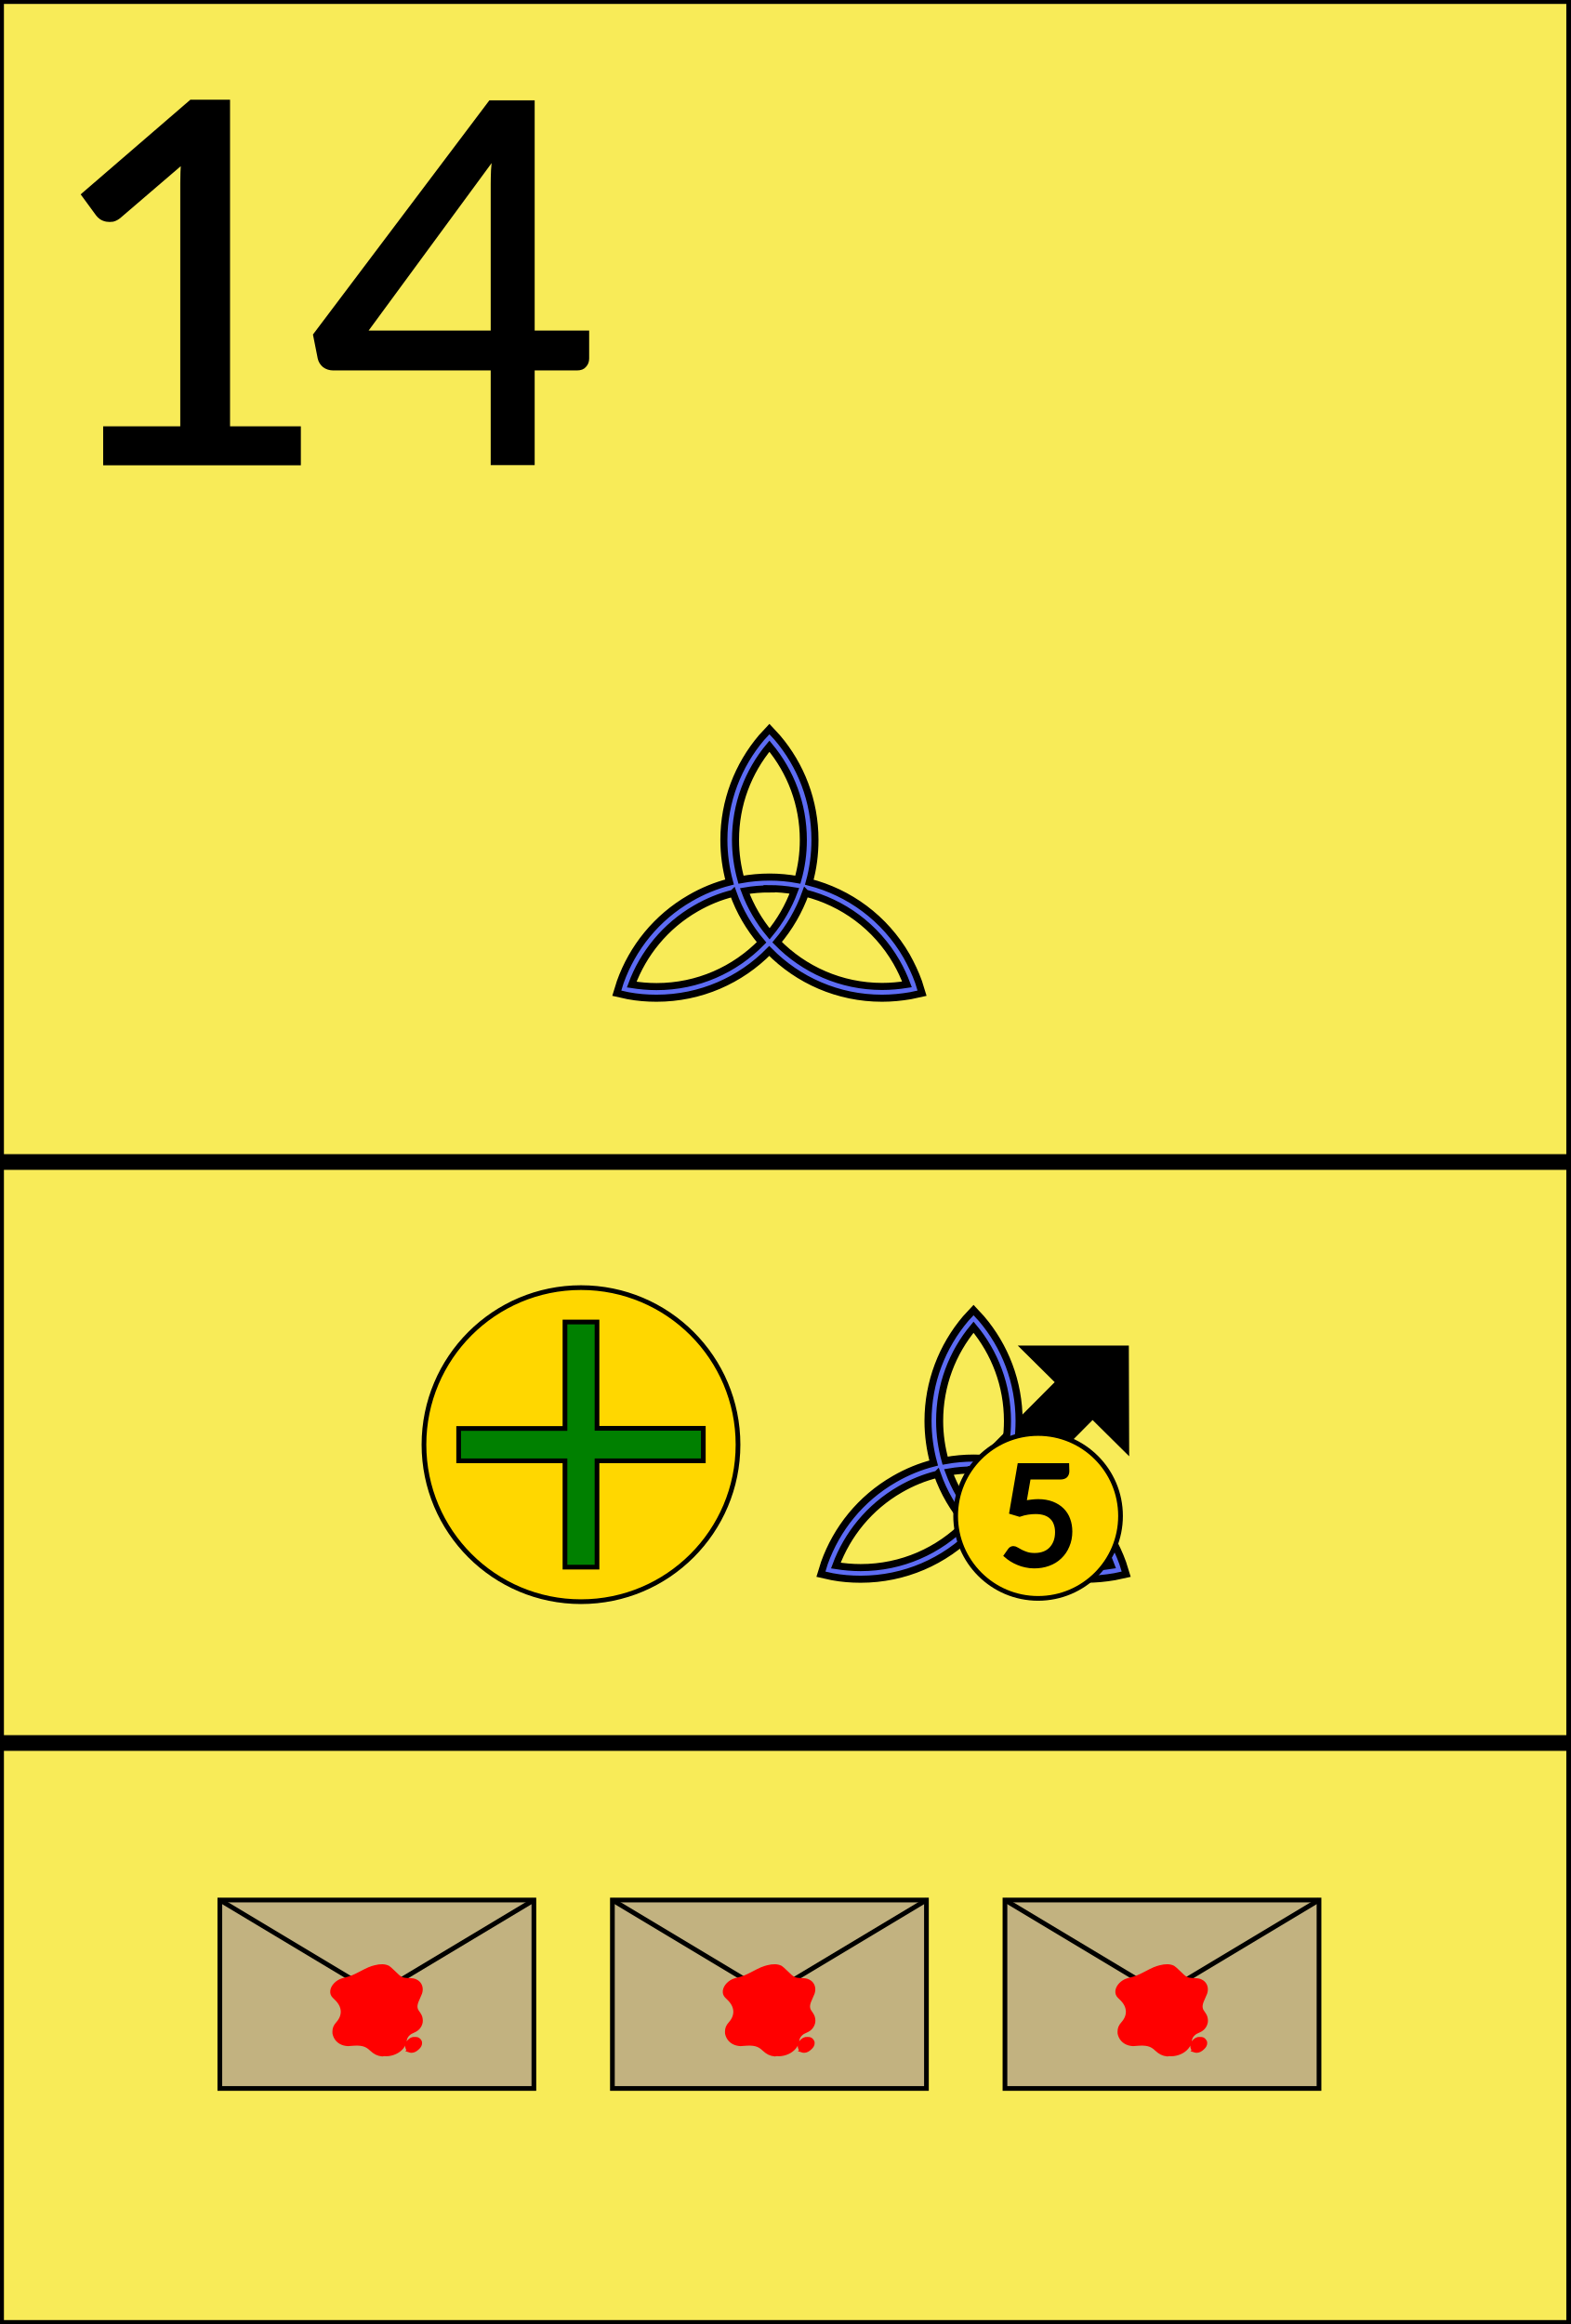
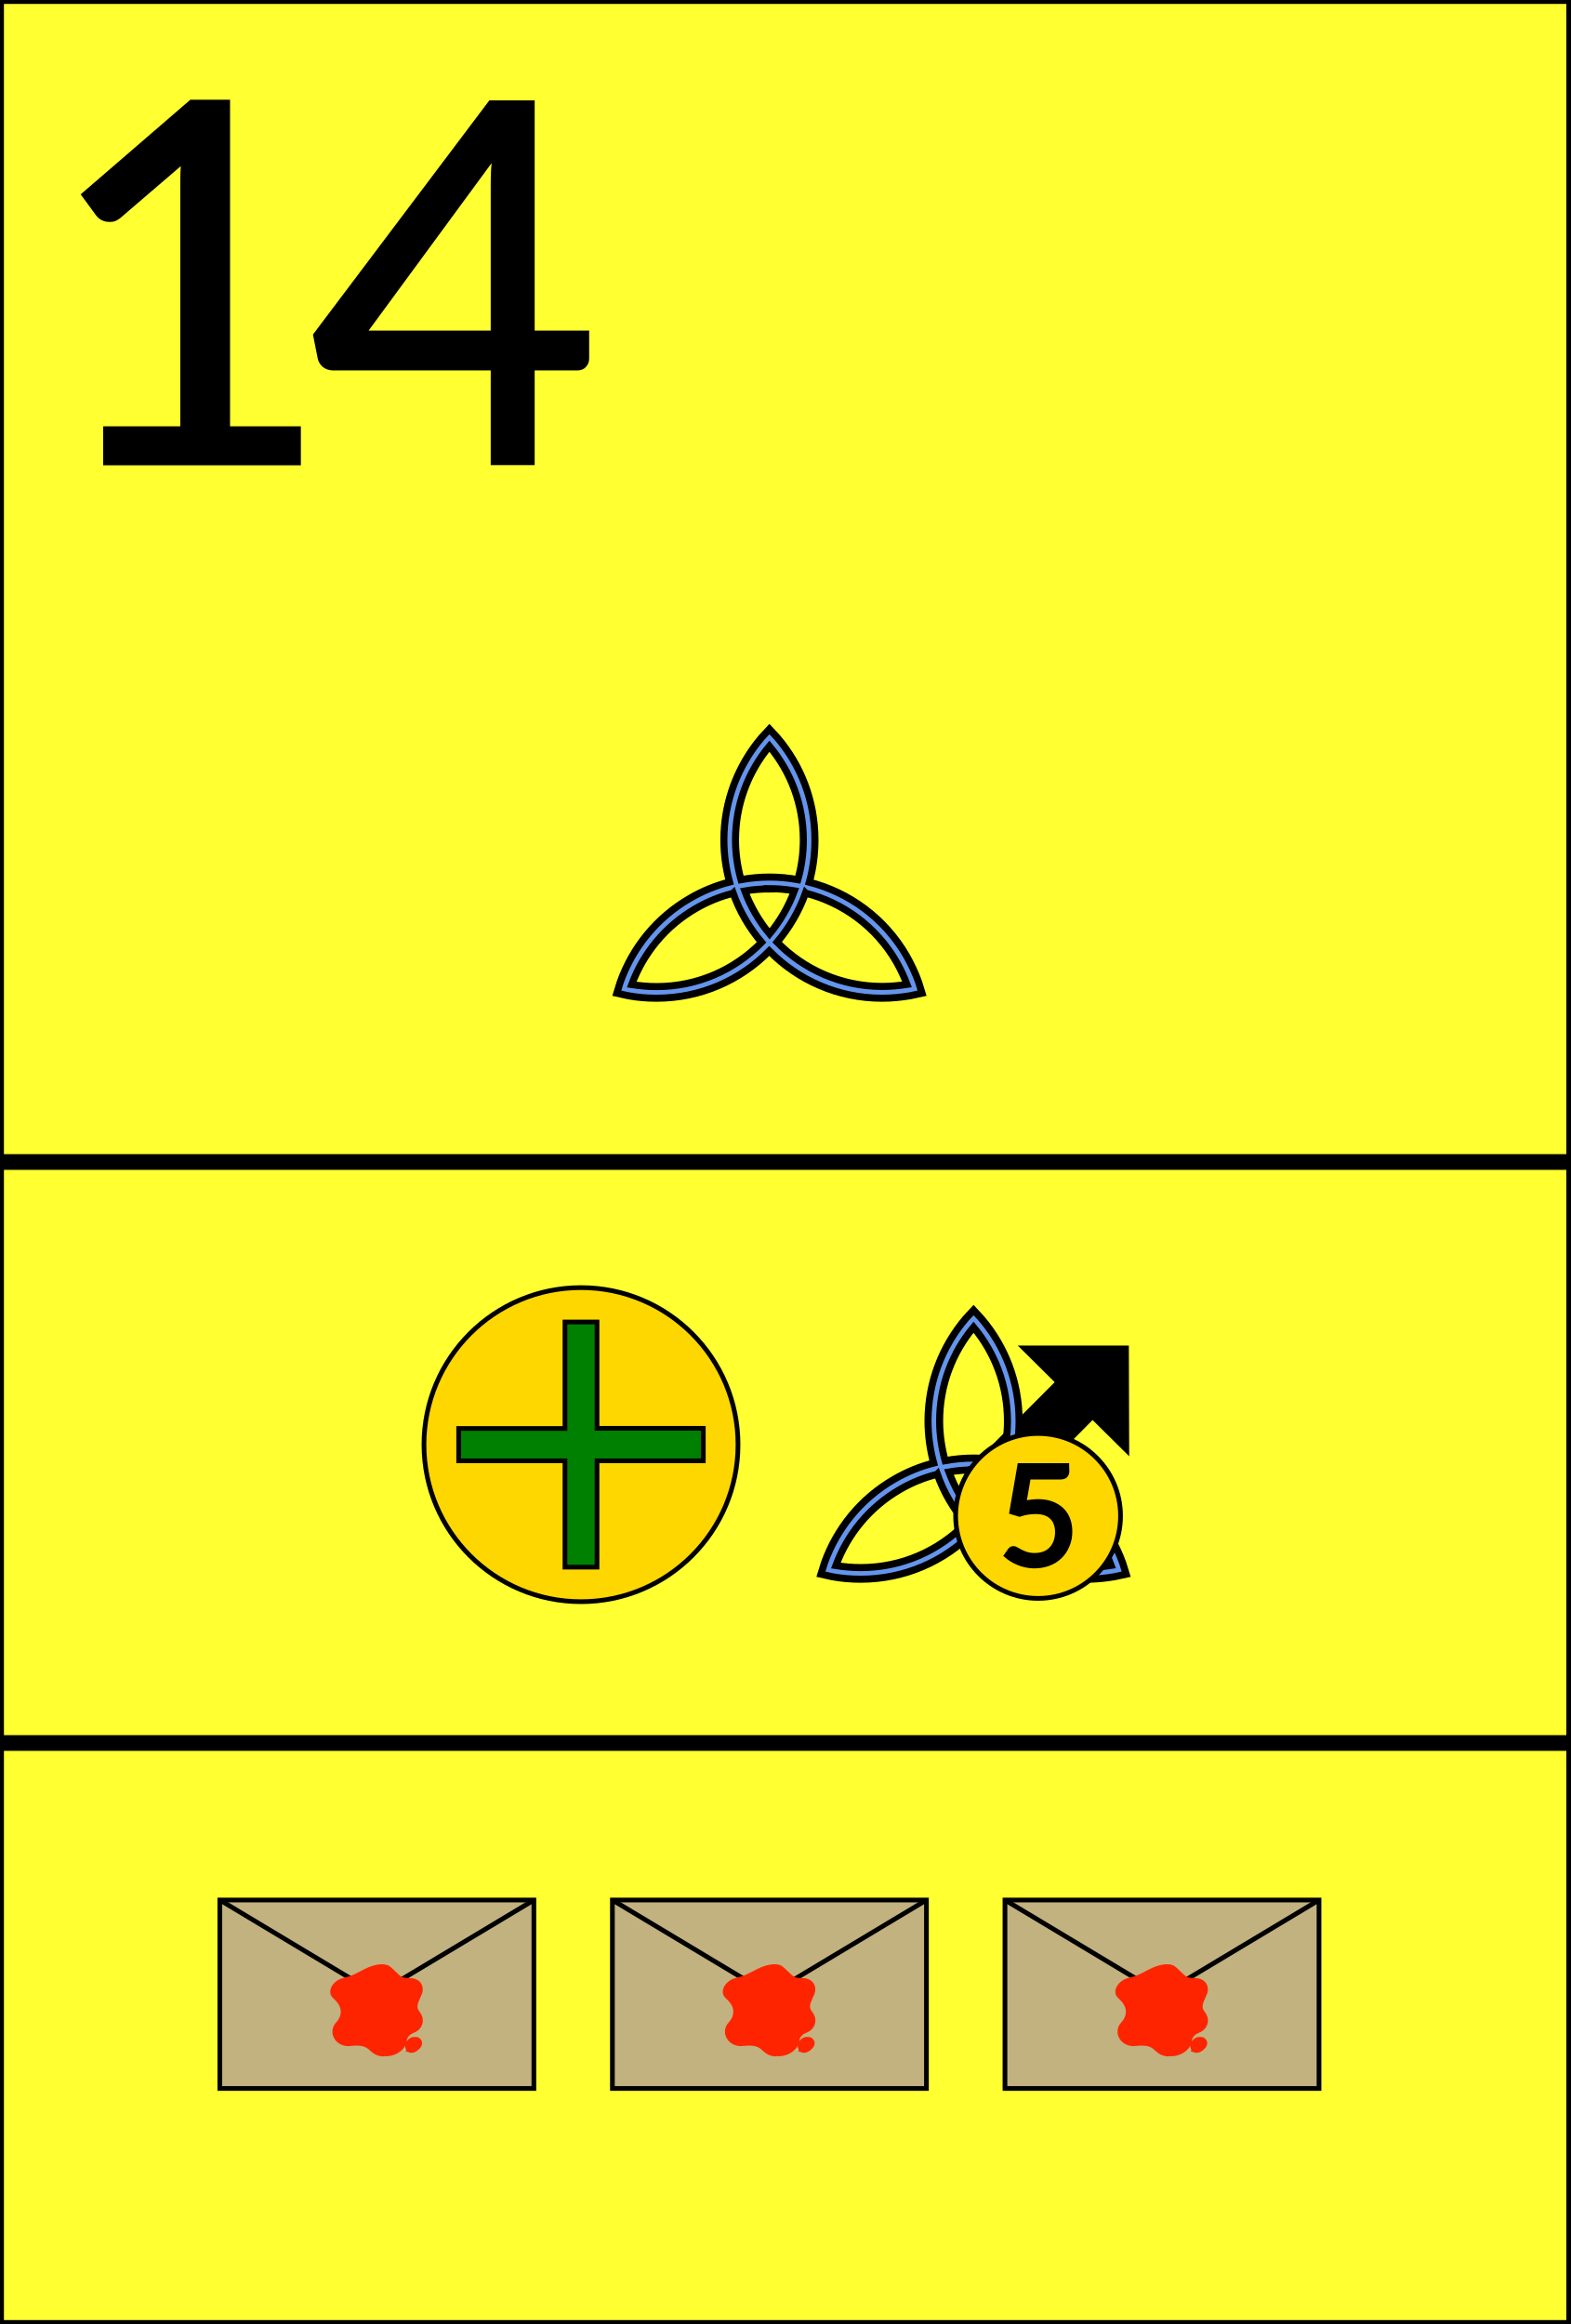
<svg xmlns="http://www.w3.org/2000/svg" height="148" width="100" viewbox="0 0 100 148">
-   <rect x="0" y="0" height="148" width="100" style="fill:#f8eb58;stroke:#000000;stroke-width:0.5px" />
+   <rect x="0" y="0" height="148" width="100" style="fill:#ffff31;stroke:#000000;stroke-width:0.5px" />
  <line x1="0" y1="74" x2="100" y2="74" style="stroke:#000000;stroke-width:1px" />
  <line x1="0" y1="111" x2="100" y2="111" style="stroke:#000000;stroke-width:1px" />
  <g transform="translate(2,2)">
    <path d="m 4.72,25.30 H 9.63 V 9.66 q 0,-0.67 0.05,-1.42 L 5.60,11.74 Q 5.39,11.92 5.18,11.97 4.98,12.00 4.80,11.97 4.62,11.94 4.46,11.84 4.32,11.74 4.24,11.63 L 3.34,10.40 10.18,4.50 h 2.32 V 25.30 h 4.51 v 2.18 H 4.72 Z" style="fill:#000000;stroke:#000000;stroke-width:0.3px" />
  </g>
  <g transform="translate(19,2)">
    <path d="m 14.90,19.20 h 3.47 v 1.63 q 0,0.26 -0.16,0.43 -0.14,0.18 -0.46,0.18 h -2.85 v 6.03 H 12.40 V 21.44 H 2.22 q -0.32,0 -0.56,-0.18 Q 1.44,21.07 1.38,20.80 L 1.09,19.34 12.24,4.54 h 2.66 z M 12.40,9.74 q 0,-0.42 0.02,-0.90 0.03,-0.50 0.11,-1.01 L 4.18,19.20 H 12.40 z" style="fill:#000000;stroke:#000000;stroke-width:0.3px" />
  </g>
  <g transform="translate(39,43)">
-     <path d="m 10.0,4.52 c 1.35,1.62 2.16,3.70 2.16,5.97 0,0.88 -0.12,1.72 -0.35,2.53 -1.19,-0.22 -2.41,-0.22 -3.62,0 -0.22,-0.80 -0.35,-1.65 -0.35,-2.53 0,-2.27 0.81,-4.35 2.16,-5.97 z m -0.02,9.07 c 0.54,0 1.08,0.05 1.61,0.14 -0.37,1.0 -0.91,1.93 -1.58,2.74 -0.67,-0.81 -1.21,-1.73 -1.58,-2.73 0.52,-0.09 1.04,-0.13 1.56,-0.13 z m -2.29,0.29 c 0.41,1.16 1.03,2.21 1.81,3.13 -1.70,1.74 -4.06,2.82 -6.69,2.82 -0.54,0 -1.07,-0.05 -1.58,-0.13 0.73,-1.97 2.13,-3.72 4.09,-4.85 0.76,-0.44 1.55,-0.76 2.36,-0.96 z m 4.62,0 c 2.35,0.60 4.47,2.11 5.78,4.38 0.27,0.47 0.49,0.95 0.67,1.43 -0.51,0.08 -1.04,0.13 -1.58,0.13 -2.62,0 -4.99,-1.08 -6.69,-2.82 0.78,-0.92 1.40,-1.98 1.81,-3.13 z m 7.41,6.37 -0.22,-0.71 c -0.20,-0.56 -0.46,-1.11 -0.76,-1.65 -1.40,-2.43 -3.67,-4.06 -6.20,-4.71 0.24,-0.86 0.36,-1.76 0.36,-2.69 0,-2.49 -0.90,-4.76 -2.40,-6.52 L 10.0,3.43 9.50,3.97 C 8.01,5.73 7.10,8.01 7.10,10.49 c 0,0.93 0.13,1.83 0.36,2.68 -0.86,0.22 -1.70,0.56 -2.51,1.03 -2.15,1.24 -3.67,3.16 -4.45,5.34 l -0.22,0.71 0.72,0.16 c 0.59,0.11 1.19,0.16 1.81,0.16 2.81,0 5.35,-1.15 7.18,-3.01 1.83,1.86 4.37,3.01 7.18,3.01 0.62,0 1.22,-0.06 1.81,-0.16 z" style="fill:#5d6cf3;stroke:#000000;stroke-width:0.45px" />
+     <path d="m 10.0,4.52 c 1.35,1.62 2.16,3.70 2.16,5.97 0,0.88 -0.12,1.72 -0.35,2.53 -1.19,-0.22 -2.41,-0.22 -3.62,0 -0.22,-0.80 -0.35,-1.65 -0.35,-2.53 0,-2.27 0.81,-4.35 2.16,-5.97 z m -0.02,9.07 c 0.54,0 1.08,0.05 1.61,0.14 -0.37,1.0 -0.91,1.93 -1.58,2.74 -0.67,-0.81 -1.21,-1.73 -1.58,-2.73 0.52,-0.09 1.04,-0.13 1.56,-0.13 z m -2.29,0.29 c 0.41,1.16 1.03,2.21 1.81,3.13 -1.70,1.74 -4.06,2.82 -6.69,2.82 -0.54,0 -1.07,-0.05 -1.58,-0.13 0.73,-1.97 2.13,-3.72 4.09,-4.85 0.76,-0.44 1.55,-0.76 2.36,-0.96 z m 4.62,0 c 2.35,0.60 4.47,2.11 5.78,4.38 0.27,0.47 0.49,0.95 0.67,1.43 -0.51,0.08 -1.04,0.13 -1.58,0.13 -2.62,0 -4.99,-1.08 -6.69,-2.82 0.78,-0.92 1.40,-1.98 1.81,-3.13 z m 7.41,6.37 -0.22,-0.71 c -0.20,-0.56 -0.46,-1.11 -0.76,-1.65 -1.40,-2.43 -3.67,-4.06 -6.20,-4.71 0.24,-0.86 0.36,-1.76 0.36,-2.69 0,-2.49 -0.90,-4.76 -2.40,-6.52 L 10.0,3.43 9.50,3.97 C 8.01,5.73 7.10,8.01 7.10,10.49 c 0,0.93 0.13,1.83 0.36,2.68 -0.86,0.22 -1.70,0.56 -2.51,1.03 -2.15,1.24 -3.67,3.16 -4.45,5.34 l -0.22,0.71 0.72,0.16 c 0.59,0.11 1.19,0.16 1.81,0.16 2.81,0 5.35,-1.15 7.18,-3.01 1.83,1.86 4.37,3.01 7.18,3.01 0.62,0 1.22,-0.06 1.81,-0.16 z" style="fill:#6495ed;stroke:#000000;stroke-width:0.45px" />
  </g>
  <g transform="translate(27,80)">
    <circle cx="10" cy="12" r="10" style="fill:#ffd700;stroke:#000000;stroke-width:0.3px" />
    <path d="m 11.02,4.19 v 6.77 h 6.77 v 2.07 h -6.77 v 6.77 H 8.98 V 13.03 H 2.21 V 10.97 H 8.98 V 4.19 z" style="fill:#008000;stroke:#000000;stroke-width:0.3px" />
  </g>
  <g transform="translate(52,80)">
    <path d="m 12.65,10.76 2.73,-2.74 -1.10,-1.09 -1.10,-1.09 3.28,0 3.28,0 0.01,3.27 0.01,3.27 -1.09,-1.08 -1.09,-1.08 -2.72,2.74 -2.72,2.74 -0.63,-0.62 c -0.35,-0.34 -0.84,-0.83 -1.10,-1.08 L 9.92,13.51 z" style="fill:#000000;stroke:#000000;stroke-width:0.3px" />
-     <path d="m 10.0,4.52 c 1.35,1.62 2.16,3.70 2.16,5.97 0,0.88 -0.12,1.72 -0.35,2.53 -1.19,-0.22 -2.41,-0.22 -3.62,0 -0.22,-0.80 -0.35,-1.65 -0.35,-2.53 0,-2.27 0.81,-4.35 2.16,-5.97 z m -0.02,9.07 c 0.54,0 1.08,0.05 1.61,0.14 -0.37,1.0 -0.91,1.93 -1.58,2.74 -0.67,-0.81 -1.21,-1.73 -1.58,-2.73 0.52,-0.09 1.04,-0.13 1.56,-0.13 z m -2.29,0.29 c 0.41,1.16 1.03,2.21 1.81,3.13 -1.70,1.74 -4.06,2.82 -6.69,2.82 -0.54,0 -1.07,-0.05 -1.58,-0.13 0.73,-1.97 2.13,-3.72 4.09,-4.85 0.76,-0.44 1.55,-0.76 2.36,-0.96 z m 4.62,0 c 2.35,0.60 4.47,2.11 5.78,4.38 0.27,0.47 0.49,0.95 0.67,1.43 -0.51,0.08 -1.04,0.13 -1.58,0.13 -2.62,0 -4.99,-1.08 -6.69,-2.82 0.78,-0.92 1.40,-1.98 1.81,-3.13 z m 7.41,6.37 -0.22,-0.71 c -0.20,-0.56 -0.46,-1.11 -0.76,-1.65 -1.40,-2.43 -3.67,-4.06 -6.20,-4.71 0.24,-0.86 0.36,-1.76 0.36,-2.69 0,-2.49 -0.90,-4.76 -2.40,-6.52 L 10.0,3.43 9.50,3.97 C 8.01,5.73 7.10,8.01 7.10,10.49 c 0,0.93 0.13,1.83 0.36,2.68 -0.86,0.22 -1.70,0.56 -2.51,1.03 -2.15,1.24 -3.67,3.16 -4.45,5.34 l -0.22,0.71 0.72,0.16 c 0.59,0.11 1.19,0.16 1.81,0.16 2.81,0 5.35,-1.15 7.18,-3.01 1.83,1.86 4.37,3.01 7.18,3.01 0.62,0 1.22,-0.06 1.81,-0.16 z" style="fill:#5d6cf3;stroke:#000000;stroke-width:0.45px" />
+     <path d="m 10.0,4.52 c 1.35,1.62 2.16,3.70 2.16,5.97 0,0.88 -0.12,1.72 -0.35,2.53 -1.19,-0.22 -2.41,-0.22 -3.62,0 -0.22,-0.80 -0.35,-1.65 -0.35,-2.53 0,-2.27 0.81,-4.35 2.16,-5.97 z m -0.02,9.07 c 0.54,0 1.08,0.05 1.61,0.14 -0.37,1.0 -0.91,1.93 -1.58,2.74 -0.67,-0.81 -1.21,-1.73 -1.58,-2.73 0.52,-0.09 1.04,-0.13 1.56,-0.13 z m -2.29,0.29 c 0.41,1.16 1.03,2.21 1.81,3.13 -1.70,1.74 -4.06,2.82 -6.69,2.82 -0.54,0 -1.07,-0.05 -1.58,-0.13 0.73,-1.97 2.13,-3.72 4.09,-4.85 0.76,-0.44 1.55,-0.76 2.36,-0.96 z m 4.62,0 c 2.35,0.60 4.47,2.11 5.78,4.38 0.27,0.47 0.49,0.95 0.67,1.43 -0.51,0.08 -1.04,0.13 -1.58,0.13 -2.62,0 -4.99,-1.08 -6.69,-2.82 0.78,-0.92 1.40,-1.98 1.81,-3.13 z m 7.41,6.37 -0.22,-0.71 c -0.20,-0.56 -0.46,-1.11 -0.76,-1.65 -1.40,-2.43 -3.67,-4.06 -6.20,-4.71 0.24,-0.86 0.36,-1.76 0.36,-2.69 0,-2.49 -0.90,-4.76 -2.40,-6.52 L 10.0,3.43 9.50,3.97 C 8.01,5.73 7.10,8.01 7.10,10.49 c 0,0.93 0.13,1.83 0.36,2.68 -0.86,0.22 -1.70,0.56 -2.51,1.03 -2.15,1.24 -3.67,3.16 -4.45,5.34 l -0.22,0.71 0.72,0.16 c 0.59,0.11 1.19,0.16 1.81,0.16 2.81,0 5.35,-1.15 7.18,-3.01 1.83,1.86 4.37,3.01 7.18,3.01 0.62,0 1.22,-0.06 1.81,-0.16 z" style="fill:#6495ed;stroke:#000000;stroke-width:0.45px" />
    <circle cx="14.11" cy="16.54" r="5.25" style="fill:#ffd700;stroke:#000000;stroke-width:0.3px" />
    <path d="m 15.95,13.69 q 0,0.17 -0.10,0.28 -0.10,0.10 -0.35,0.10 H 13.50 l -0.29,1.66 q 0.25,-0.06 0.47,-0.08 0.23,-0.03 0.44,-0.03 0.49,0 0.88,0.15 0.38,0.15 0.63,0.40 0.26,0.26 0.38,0.60 0.13,0.35 0.13,0.76 0,0.50 -0.18,0.91 -0.17,0.41 -0.48,0.70 -0.30,0.29 -0.72,0.44 -0.41,0.15 -0.90,0.15 -0.28,0 -0.54,-0.06 -0.25,-0.05 -0.48,-0.15 -0.22,-0.09 -0.41,-0.21 -0.19,-0.12 -0.34,-0.25 l 0.24,-0.34 q 0.08,-0.11 0.21,-0.11 0.09,0 0.20,0.07 0.11,0.07 0.27,0.15 0.16,0.08 0.37,0.15 0.22,0.07 0.51,0.07 0.33,0 0.60,-0.10 0.27,-0.10 0.46,-0.30 0.19,-0.20 0.29,-0.47 0.10,-0.27 0.10,-0.61 0,-0.30 -0.09,-0.54 -0.08,-0.24 -0.26,-0.41 -0.17,-0.17 -0.43,-0.26 -0.26,-0.09 -0.61,-0.09 -0.24,0 -0.50,0.04 -0.26,0.04 -0.52,0.13 l -0.50,-0.15 0.51,-2.96 h 3.00 z" style="fill:#000000;stroke:#000000;stroke-width:0.3px" />
  </g>
  <g transform="translate(14,117)">
    <rect x="0" y="4" height="12" width="20" style="fill:#c2b280;stroke:#000000;stroke-width:0.3px" />
    <line x1="0" y1="4" x2="10" y2="10" style="stroke:#000000;stroke-width:0.3px" />
    <line x1="10" y1="10" x2="20" y2="4" style="stroke:#000000;stroke-width:0.3px" />
-     <path d="m 10.34,13.81 C 10.07,13.78 9.90,13.69 9.67,13.48 9.34,13.16 9.02,13.08 8.35,13.14 8.16,13.16 8.13,13.16 8.03,13.14 7.70,13.09 7.45,12.89 7.35,12.59 7.32,12.52 7.32,12.48 7.32,12.39 7.32,12.19 7.37,12.06 7.53,11.88 7.76,11.62 7.86,11.35 7.85,11.07 7.83,10.76 7.69,10.49 7.39,10.21 7.23,10.06 7.19,10.00 7.18,9.87 7.16,9.62 7.38,9.33 7.69,9.18 7.79,9.14 7.87,9.11 8.05,9.07 8.31,9.01 8.58,8.90 8.92,8.72 c 0.59,-0.31 0.70,-0.35 0.97,-0.42 0.34,-0.09 0.61,-0.08 0.81,0.02 0.05,0.03 0.14,0.11 0.34,0.30 0.44,0.44 0.53,0.48 0.97,0.50 0.28,0.01 0.34,0.02 0.46,0.08 0.21,0.10 0.32,0.31 0.30,0.54 -0.01,0.12 -0.04,0.21 -0.15,0.44 -0.18,0.38 -0.22,0.58 -0.15,0.80 0.01,0.04 0.05,0.11 0.08,0.15 0.18,0.26 0.20,0.31 0.22,0.46 0.01,0.08 0.01,0.11 0,0.19 -0.05,0.24 -0.20,0.42 -0.44,0.52 -0.17,0.07 -0.25,0.12 -0.34,0.20 -0.14,0.13 -0.23,0.27 -0.25,0.54 -0.04,0.10 -0.09,0.19 -0.10,0.22 -0.17,0.28 -0.51,0.48 -0.90,0.53 -0.12,0.01 -0.15,0.01 -0.28,0 z m 1.76,-0.26 c -0.08,-0.04 -0.12,-0.09 -0.14,-0.19 -0.04,-0.16 0.08,-0.36 0.27,-0.46 0.06,-0.03 0.08,-0.03 0.19,-0.03 0.14,0 0.17,0.01 0.24,0.08 0.05,0.05 0.07,0.09 0.07,0.16 0,0.09 -0.04,0.18 -0.15,0.28 -0.12,0.12 -0.25,0.19 -0.37,0.19 -0.05,0 -0.09,-0.01 -0.12,-0.02 z" style="fill:#ff0000;stroke:#ff0000;stroke-width:0.3px" />
+     <path d="m 10.34,13.81 C 10.07,13.78 9.90,13.69 9.67,13.48 9.34,13.16 9.02,13.08 8.35,13.14 8.16,13.16 8.13,13.16 8.03,13.14 7.70,13.09 7.45,12.89 7.35,12.59 7.32,12.52 7.32,12.48 7.32,12.39 7.32,12.19 7.37,12.06 7.53,11.88 7.76,11.62 7.86,11.35 7.85,11.07 7.83,10.76 7.69,10.49 7.39,10.21 7.23,10.06 7.19,10.00 7.18,9.87 7.16,9.62 7.38,9.33 7.69,9.18 7.79,9.14 7.87,9.11 8.05,9.07 8.31,9.01 8.58,8.90 8.92,8.72 c 0.59,-0.31 0.70,-0.35 0.97,-0.42 0.34,-0.09 0.61,-0.08 0.81,0.02 0.05,0.03 0.14,0.11 0.34,0.30 0.44,0.44 0.53,0.48 0.97,0.50 0.28,0.01 0.34,0.02 0.46,0.08 0.21,0.10 0.32,0.31 0.30,0.54 -0.01,0.12 -0.04,0.21 -0.15,0.44 -0.18,0.38 -0.22,0.58 -0.15,0.80 0.01,0.04 0.05,0.11 0.08,0.15 0.18,0.26 0.20,0.31 0.22,0.46 0.01,0.08 0.01,0.11 0,0.19 -0.05,0.24 -0.20,0.42 -0.44,0.52 -0.17,0.07 -0.25,0.12 -0.34,0.20 -0.14,0.13 -0.23,0.27 -0.25,0.54 -0.04,0.10 -0.09,0.19 -0.10,0.22 -0.17,0.28 -0.51,0.48 -0.90,0.53 -0.12,0.01 -0.15,0.01 -0.28,0 z m 1.76,-0.26 c -0.08,-0.04 -0.12,-0.09 -0.14,-0.19 -0.04,-0.16 0.08,-0.36 0.27,-0.46 0.06,-0.03 0.08,-0.03 0.19,-0.03 0.14,0 0.17,0.01 0.24,0.08 0.05,0.05 0.07,0.09 0.07,0.16 0,0.09 -0.04,0.18 -0.15,0.28 -0.12,0.12 -0.25,0.19 -0.37,0.19 -0.05,0 -0.09,-0.01 -0.12,-0.02 z" style="fill:#ff2400;stroke:#ff2400;stroke-width:0.3px" />
  </g>
  <g transform="translate(39,117)">
    <rect x="0" y="4" height="12" width="20" style="fill:#c2b280;stroke:#000000;stroke-width:0.3px" />
    <line x1="0" y1="4" x2="10" y2="10" style="stroke:#000000;stroke-width:0.3px" />
    <line x1="10" y1="10" x2="20" y2="4" style="stroke:#000000;stroke-width:0.3px" />
-     <path d="m 10.34,13.81 C 10.07,13.78 9.90,13.69 9.67,13.48 9.34,13.16 9.02,13.08 8.35,13.14 8.16,13.16 8.13,13.16 8.03,13.14 7.70,13.09 7.45,12.89 7.35,12.59 7.32,12.52 7.32,12.48 7.32,12.39 7.32,12.19 7.37,12.06 7.53,11.88 7.76,11.62 7.86,11.35 7.85,11.07 7.83,10.76 7.69,10.49 7.39,10.21 7.23,10.06 7.19,10.00 7.18,9.87 7.16,9.62 7.38,9.33 7.69,9.18 7.79,9.14 7.87,9.11 8.05,9.07 8.31,9.01 8.58,8.90 8.92,8.72 c 0.59,-0.31 0.70,-0.35 0.97,-0.42 0.34,-0.09 0.61,-0.08 0.81,0.02 0.05,0.03 0.14,0.11 0.34,0.30 0.44,0.44 0.53,0.48 0.97,0.50 0.28,0.01 0.34,0.02 0.46,0.08 0.21,0.10 0.32,0.31 0.30,0.54 -0.01,0.12 -0.04,0.21 -0.15,0.44 -0.18,0.38 -0.22,0.58 -0.15,0.80 0.01,0.04 0.05,0.11 0.08,0.15 0.18,0.26 0.20,0.31 0.22,0.46 0.01,0.08 0.01,0.11 0,0.19 -0.05,0.24 -0.20,0.42 -0.44,0.52 -0.17,0.07 -0.25,0.12 -0.34,0.20 -0.14,0.13 -0.23,0.27 -0.25,0.54 -0.04,0.10 -0.09,0.19 -0.10,0.22 -0.17,0.28 -0.51,0.48 -0.90,0.53 -0.12,0.01 -0.15,0.01 -0.28,0 z m 1.76,-0.26 c -0.08,-0.04 -0.12,-0.09 -0.14,-0.19 -0.04,-0.16 0.08,-0.36 0.27,-0.46 0.06,-0.03 0.08,-0.03 0.19,-0.03 0.14,0 0.17,0.01 0.24,0.08 0.05,0.05 0.07,0.09 0.07,0.16 0,0.09 -0.04,0.18 -0.15,0.28 -0.12,0.12 -0.25,0.19 -0.37,0.19 -0.05,0 -0.09,-0.01 -0.12,-0.02 z" style="fill:#ff0000;stroke:#ff0000;stroke-width:0.3px" />
+     <path d="m 10.34,13.81 C 10.07,13.78 9.90,13.69 9.67,13.48 9.34,13.16 9.02,13.08 8.35,13.14 8.16,13.16 8.13,13.16 8.03,13.14 7.70,13.09 7.45,12.89 7.35,12.59 7.32,12.52 7.32,12.48 7.32,12.39 7.32,12.19 7.37,12.06 7.53,11.88 7.76,11.62 7.86,11.35 7.85,11.07 7.83,10.76 7.69,10.49 7.39,10.21 7.23,10.06 7.19,10.00 7.18,9.87 7.16,9.62 7.38,9.33 7.69,9.18 7.79,9.14 7.87,9.11 8.05,9.07 8.31,9.01 8.58,8.90 8.92,8.72 c 0.59,-0.31 0.70,-0.35 0.97,-0.42 0.34,-0.09 0.61,-0.08 0.81,0.02 0.05,0.03 0.14,0.11 0.34,0.30 0.44,0.44 0.53,0.48 0.97,0.50 0.28,0.01 0.34,0.02 0.46,0.08 0.21,0.10 0.32,0.31 0.30,0.54 -0.01,0.12 -0.04,0.21 -0.15,0.44 -0.18,0.38 -0.22,0.58 -0.15,0.80 0.01,0.04 0.05,0.11 0.08,0.15 0.18,0.26 0.20,0.31 0.22,0.46 0.01,0.08 0.01,0.11 0,0.19 -0.05,0.24 -0.20,0.42 -0.44,0.52 -0.17,0.07 -0.25,0.12 -0.34,0.20 -0.14,0.13 -0.23,0.27 -0.25,0.54 -0.04,0.10 -0.09,0.19 -0.10,0.22 -0.17,0.28 -0.51,0.48 -0.90,0.53 -0.12,0.01 -0.15,0.01 -0.28,0 z m 1.76,-0.26 c -0.08,-0.04 -0.12,-0.09 -0.14,-0.19 -0.04,-0.16 0.08,-0.36 0.27,-0.46 0.06,-0.03 0.08,-0.03 0.19,-0.03 0.14,0 0.17,0.01 0.24,0.08 0.05,0.05 0.07,0.09 0.07,0.16 0,0.09 -0.04,0.18 -0.15,0.28 -0.12,0.12 -0.25,0.19 -0.37,0.19 -0.05,0 -0.09,-0.01 -0.12,-0.02 z" style="fill:#ff2400;stroke:#ff2400;stroke-width:0.3px" />
  </g>
  <g transform="translate(64,117)">
    <rect x="0" y="4" height="12" width="20" style="fill:#c2b280;stroke:#000000;stroke-width:0.3px" />
    <line x1="0" y1="4" x2="10" y2="10" style="stroke:#000000;stroke-width:0.3px" />
    <line x1="10" y1="10" x2="20" y2="4" style="stroke:#000000;stroke-width:0.3px" />
-     <path d="m 10.34,13.81 C 10.07,13.78 9.90,13.69 9.67,13.48 9.34,13.16 9.02,13.08 8.35,13.14 8.16,13.16 8.13,13.16 8.03,13.14 7.70,13.09 7.45,12.89 7.35,12.59 7.32,12.52 7.32,12.48 7.32,12.39 7.32,12.19 7.37,12.06 7.53,11.88 7.76,11.62 7.86,11.35 7.85,11.07 7.83,10.76 7.69,10.49 7.39,10.21 7.23,10.06 7.19,10.00 7.18,9.87 7.16,9.62 7.38,9.33 7.69,9.18 7.79,9.14 7.87,9.11 8.05,9.07 8.31,9.01 8.58,8.90 8.92,8.72 c 0.59,-0.31 0.70,-0.35 0.97,-0.42 0.34,-0.09 0.61,-0.08 0.81,0.02 0.05,0.03 0.14,0.11 0.34,0.30 0.44,0.44 0.53,0.48 0.97,0.50 0.28,0.01 0.34,0.02 0.46,0.08 0.21,0.10 0.32,0.31 0.30,0.54 -0.01,0.12 -0.04,0.21 -0.15,0.44 -0.18,0.38 -0.22,0.58 -0.15,0.80 0.01,0.04 0.05,0.11 0.08,0.15 0.18,0.26 0.20,0.31 0.22,0.46 0.01,0.08 0.01,0.11 0,0.19 -0.05,0.24 -0.20,0.42 -0.44,0.52 -0.17,0.07 -0.25,0.12 -0.34,0.20 -0.14,0.13 -0.23,0.27 -0.25,0.54 -0.04,0.10 -0.09,0.19 -0.10,0.22 -0.17,0.28 -0.51,0.48 -0.90,0.53 -0.12,0.01 -0.15,0.01 -0.28,0 z m 1.76,-0.26 c -0.08,-0.04 -0.12,-0.09 -0.14,-0.19 -0.04,-0.16 0.08,-0.36 0.27,-0.46 0.06,-0.03 0.08,-0.03 0.19,-0.03 0.14,0 0.17,0.01 0.24,0.08 0.05,0.05 0.07,0.09 0.07,0.16 0,0.09 -0.04,0.18 -0.15,0.28 -0.12,0.12 -0.25,0.19 -0.37,0.19 -0.05,0 -0.09,-0.01 -0.12,-0.02 z" style="fill:#ff0000;stroke:#ff0000;stroke-width:0.3px" />
+     <path d="m 10.34,13.81 C 10.07,13.78 9.90,13.69 9.67,13.48 9.34,13.16 9.02,13.08 8.35,13.14 8.16,13.16 8.13,13.16 8.03,13.14 7.70,13.09 7.45,12.89 7.35,12.59 7.32,12.52 7.32,12.48 7.32,12.39 7.32,12.19 7.37,12.06 7.53,11.88 7.76,11.62 7.86,11.35 7.85,11.07 7.83,10.76 7.69,10.49 7.39,10.21 7.23,10.06 7.19,10.00 7.18,9.87 7.16,9.62 7.38,9.33 7.69,9.18 7.79,9.14 7.87,9.11 8.05,9.07 8.31,9.01 8.58,8.90 8.92,8.72 c 0.59,-0.31 0.70,-0.35 0.97,-0.42 0.34,-0.09 0.61,-0.08 0.81,0.02 0.05,0.03 0.14,0.11 0.34,0.30 0.44,0.44 0.53,0.48 0.97,0.50 0.28,0.01 0.34,0.02 0.46,0.08 0.21,0.10 0.32,0.31 0.30,0.54 -0.01,0.12 -0.04,0.21 -0.15,0.44 -0.18,0.38 -0.22,0.58 -0.15,0.80 0.01,0.04 0.05,0.11 0.08,0.15 0.18,0.26 0.20,0.31 0.22,0.46 0.01,0.08 0.01,0.11 0,0.19 -0.05,0.24 -0.20,0.42 -0.44,0.52 -0.17,0.07 -0.25,0.12 -0.34,0.20 -0.14,0.13 -0.23,0.27 -0.25,0.54 -0.04,0.10 -0.09,0.19 -0.10,0.22 -0.17,0.28 -0.51,0.48 -0.90,0.53 -0.12,0.01 -0.15,0.01 -0.28,0 z m 1.76,-0.26 c -0.08,-0.04 -0.12,-0.09 -0.14,-0.19 -0.04,-0.16 0.08,-0.36 0.27,-0.46 0.06,-0.03 0.08,-0.03 0.19,-0.03 0.14,0 0.17,0.01 0.24,0.08 0.05,0.05 0.07,0.09 0.07,0.16 0,0.09 -0.04,0.18 -0.15,0.28 -0.12,0.12 -0.25,0.19 -0.37,0.19 -0.05,0 -0.09,-0.01 -0.12,-0.02 z" style="fill:#ff2400;stroke:#ff2400;stroke-width:0.3px" />
  </g>
</svg>
